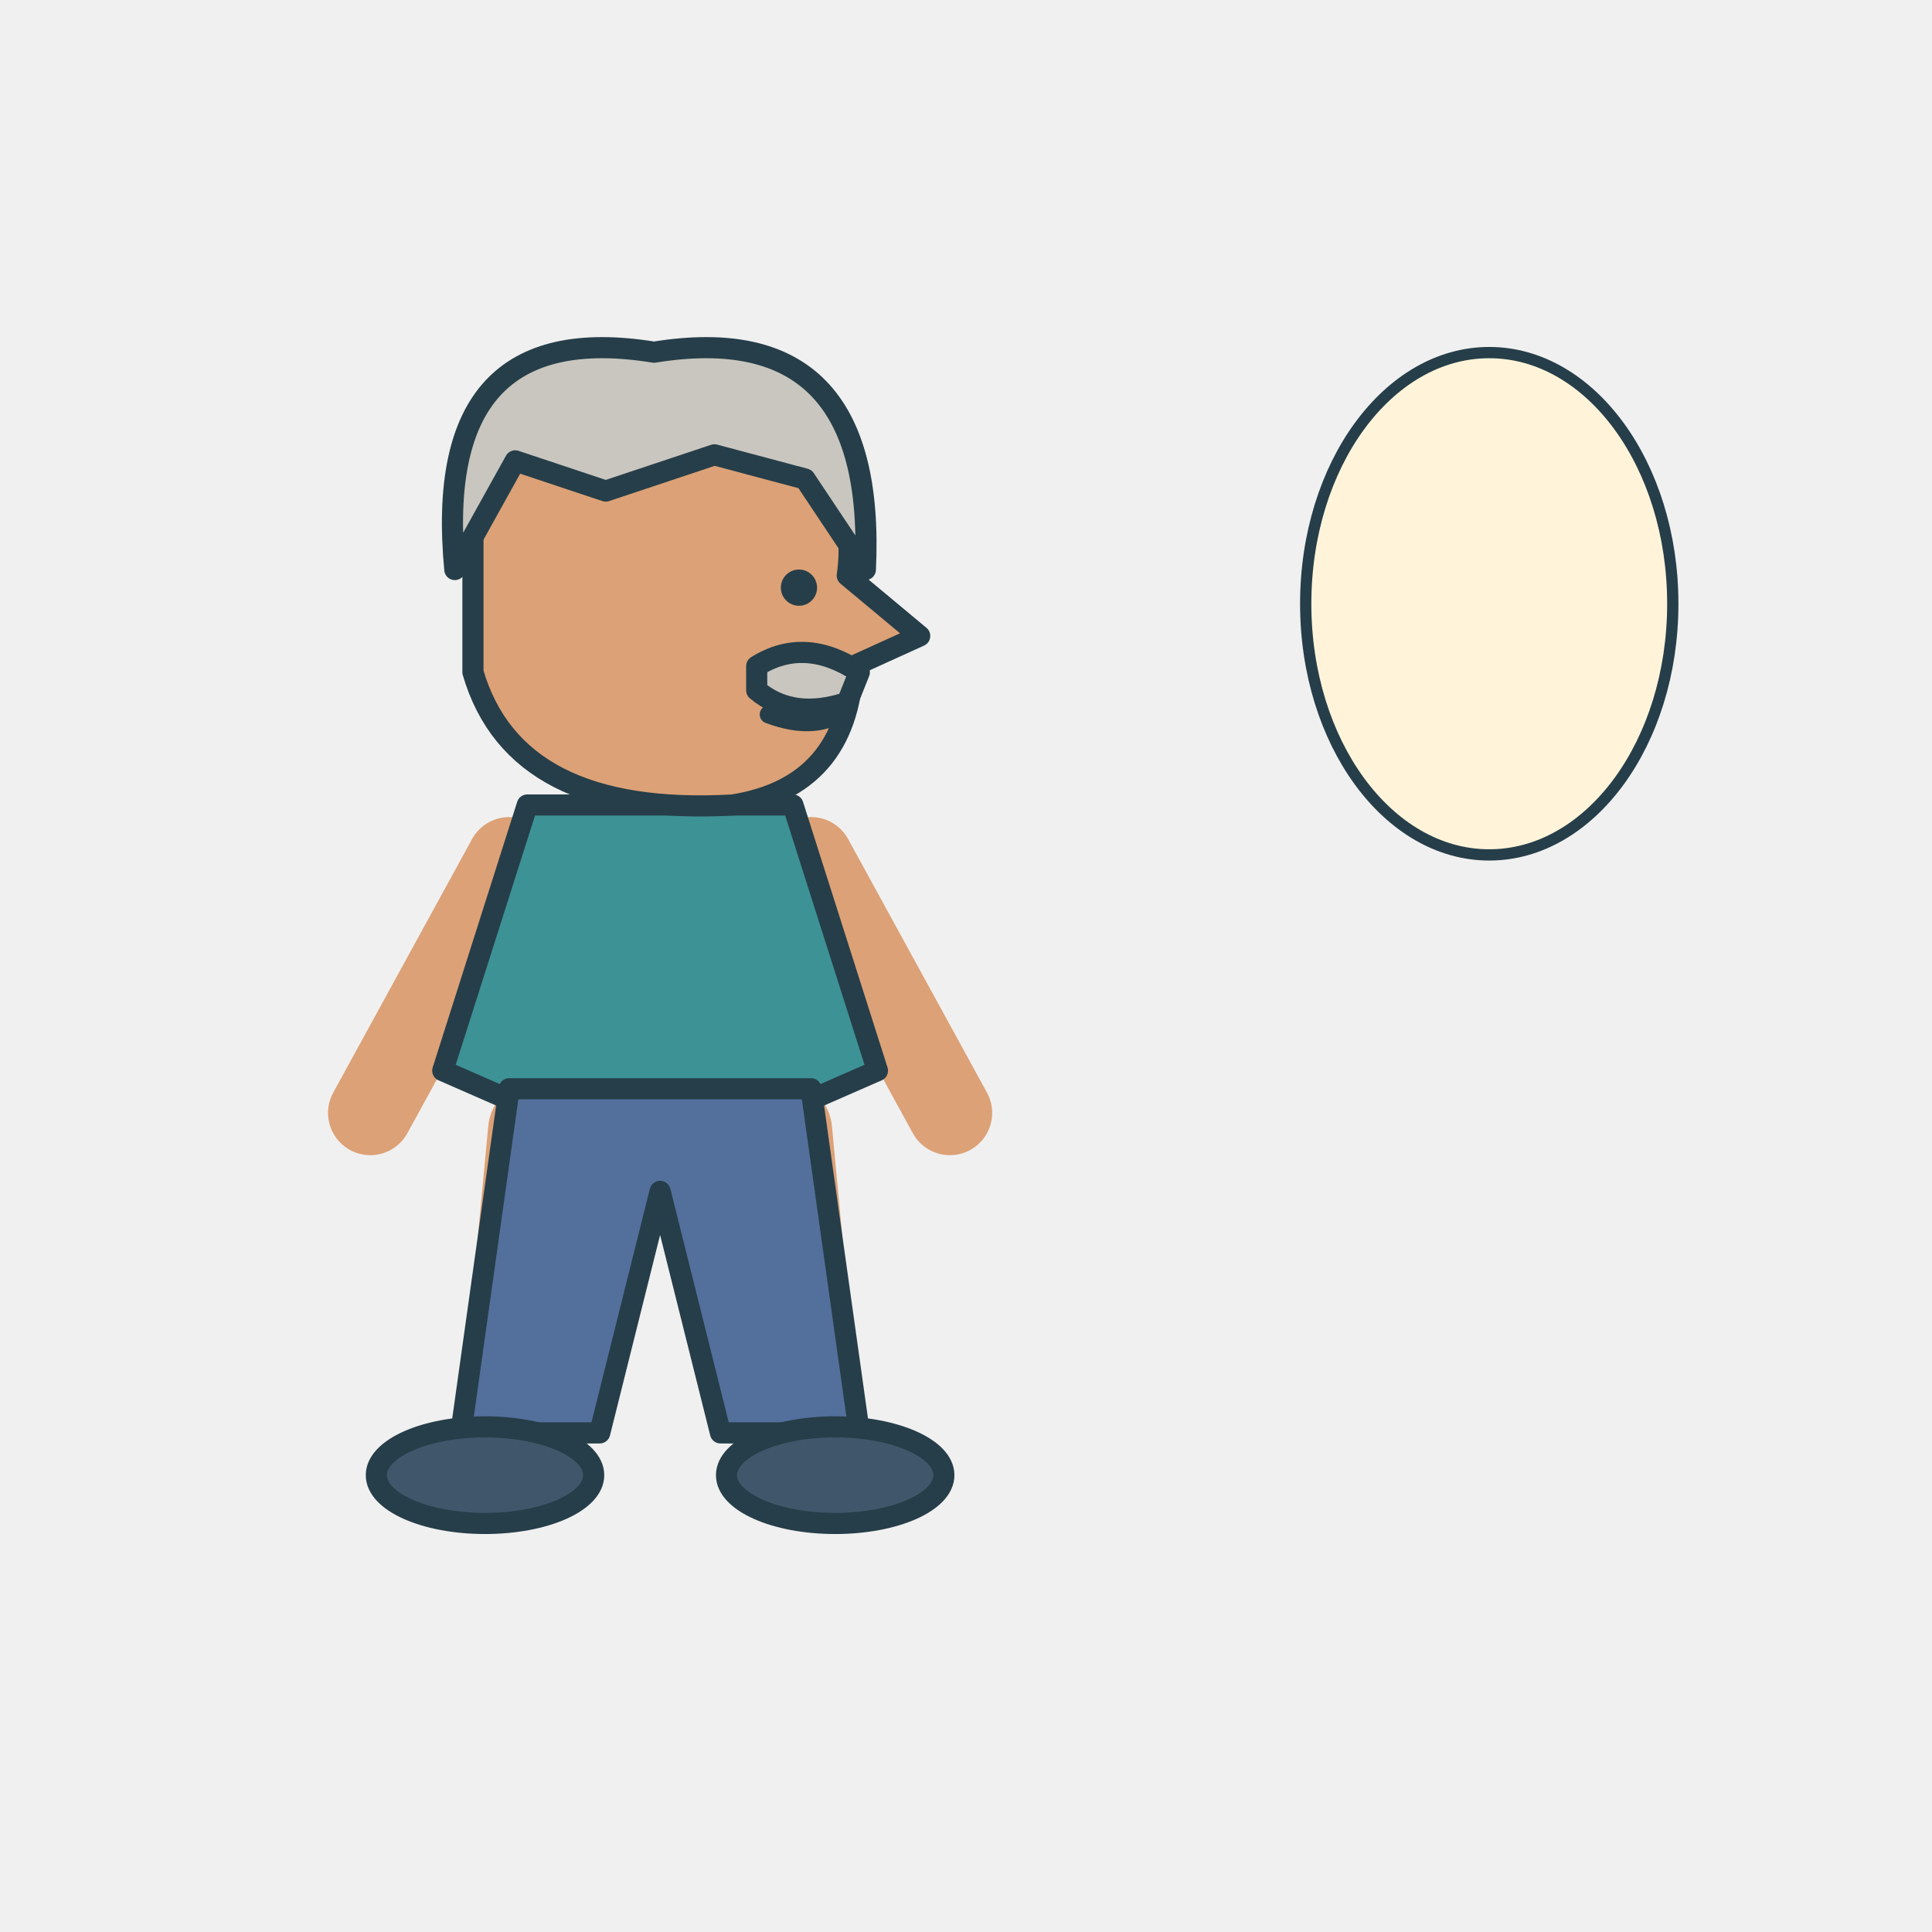
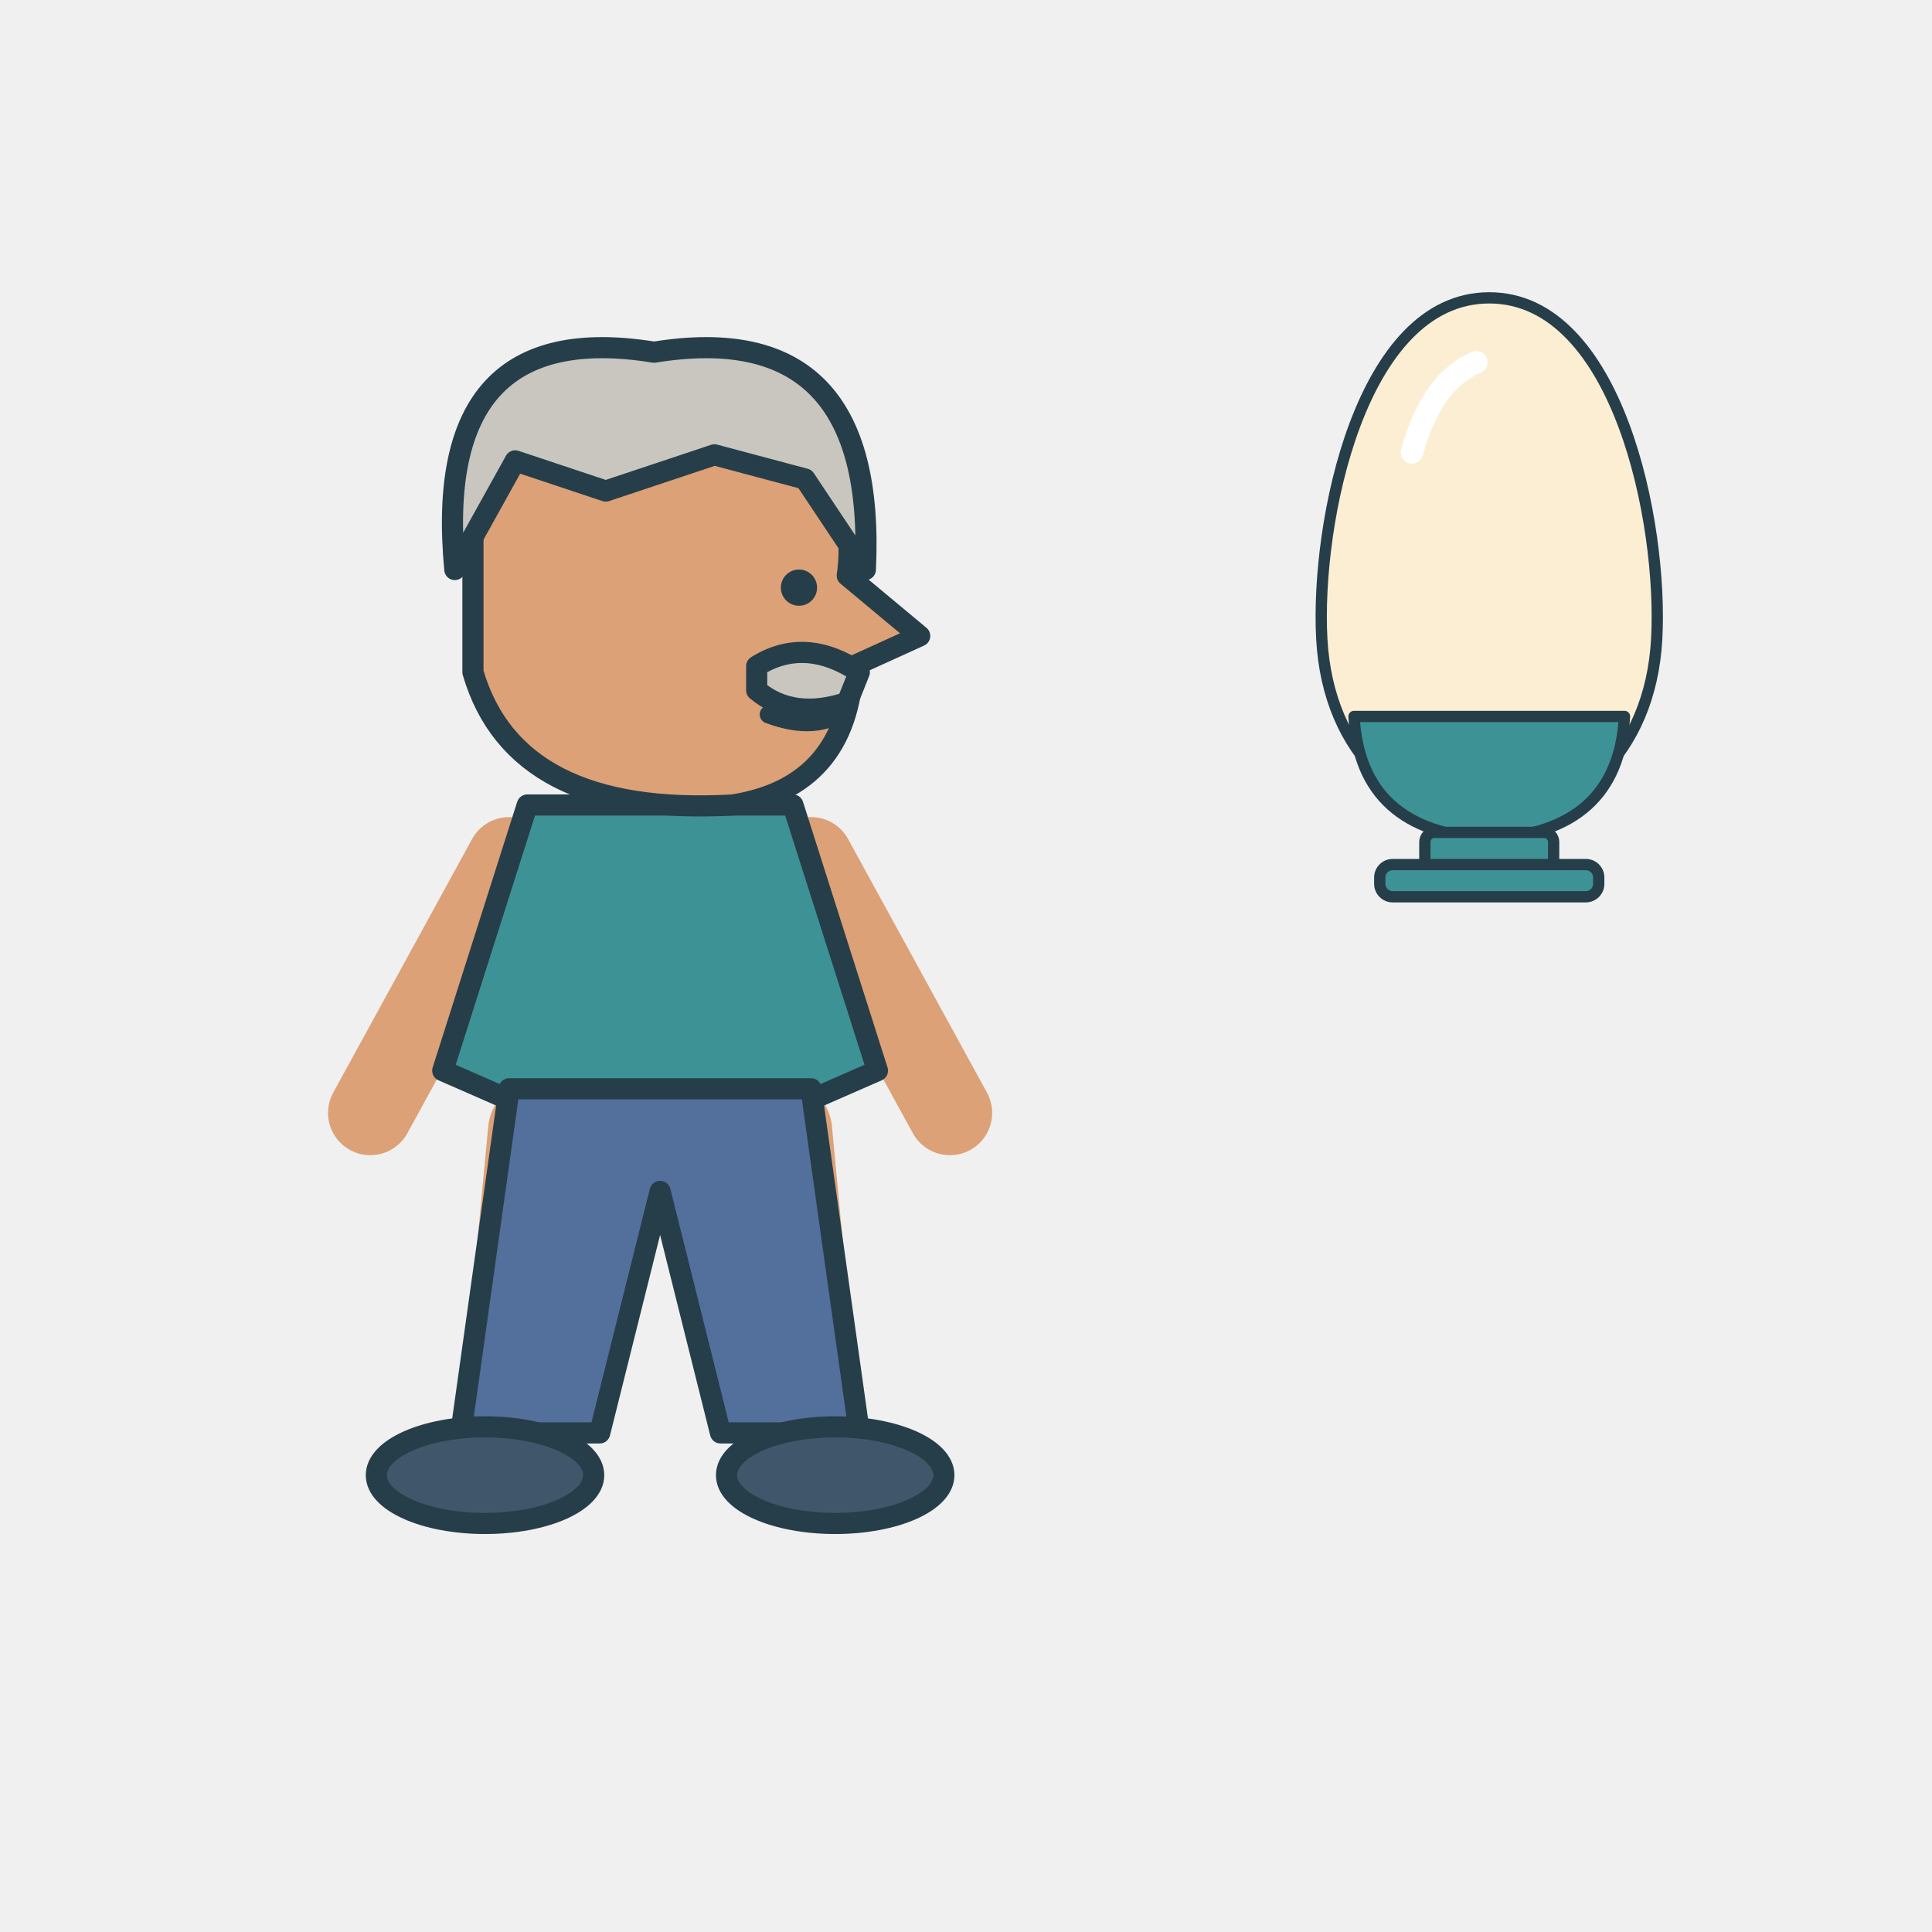
<svg xmlns="http://www.w3.org/2000/svg" viewBox="0 0 240 240">
  <g stroke="#263e49" stroke-width="3.5" stroke-linecap="round" stroke-linejoin="round">
    <g transform="translate(-8 25) scale(.75)">
      <path d="M100 154 L95 207 M140 154 L145 207" fill="none" stroke="#dca176" stroke-width="17" />
      <path d="M95 109 L72 151 M145 109 L168 151" fill="none" stroke="#dca176" stroke-width="14" />
      <path d="M98 100 L142 100 L156 144 L140 151 L100 151 L84 144 Z" fill="#3d9295" />
      <path d="M95 147 L145 147 L153 204 L130 204 L120 164 L110 204 L87 204 Z" fill="#536f9c" />
      <path d="M89 46 Q113 21 142 39 Q153 48 151 62 L163 72 L152 77 Q151 97 132 100 Q96 102 89 78 Z" fill="#dca176" />
      <path d="M86 61 Q82 19 119 25 Q156 19 154 61 L144 46 L129 42 L111 48 L96 43 Z" fill="#c8c6bf" />
      <circle cx="143" cy="64" r="3" fill="#263e49" stroke="none" />
      <path d="M138 85 Q146 88 151 84" fill="none" stroke-width="3" />
      <ellipse cx="91" cy="211" rx="18" ry="8" fill="#40576b" />
      <ellipse cx="149" cy="211" rx="18" ry="8" fill="#40576b" />
      <path d="M136 77 Q144 72 153 78 L151 83 Q142 86 136 81 Z" fill="#c8c6bf" />
    </g>
    <g transform="translate(137 25) scale(.4)">
-       <ellipse cx="120" cy="125" rx="57" ry="78" fill="#fff4d9" />
+       <path d="M120 30 C80 30 66 100 68 136 C70 172 94 192 120 192 C146 192 170 172 172 136 C174 100 160 30 120 30 Z" fill="#fbeed3" />
+       <path d="M96 78 Q102 56 116 50" fill="none" stroke="#ffffff" stroke-width="7" />
+       <path d="M78 160 L162 160 Q160 196 120 198 Q80 196 78 160 Z" fill="#3d9295" />
+       <rect x="100" y="196" width="40" height="12" fill="#3d9295" rx="3" />
+       <rect x="86" y="206" width="68" height="10" fill="#3d9295" rx="4" />
    </g>
  </g>
</svg>
